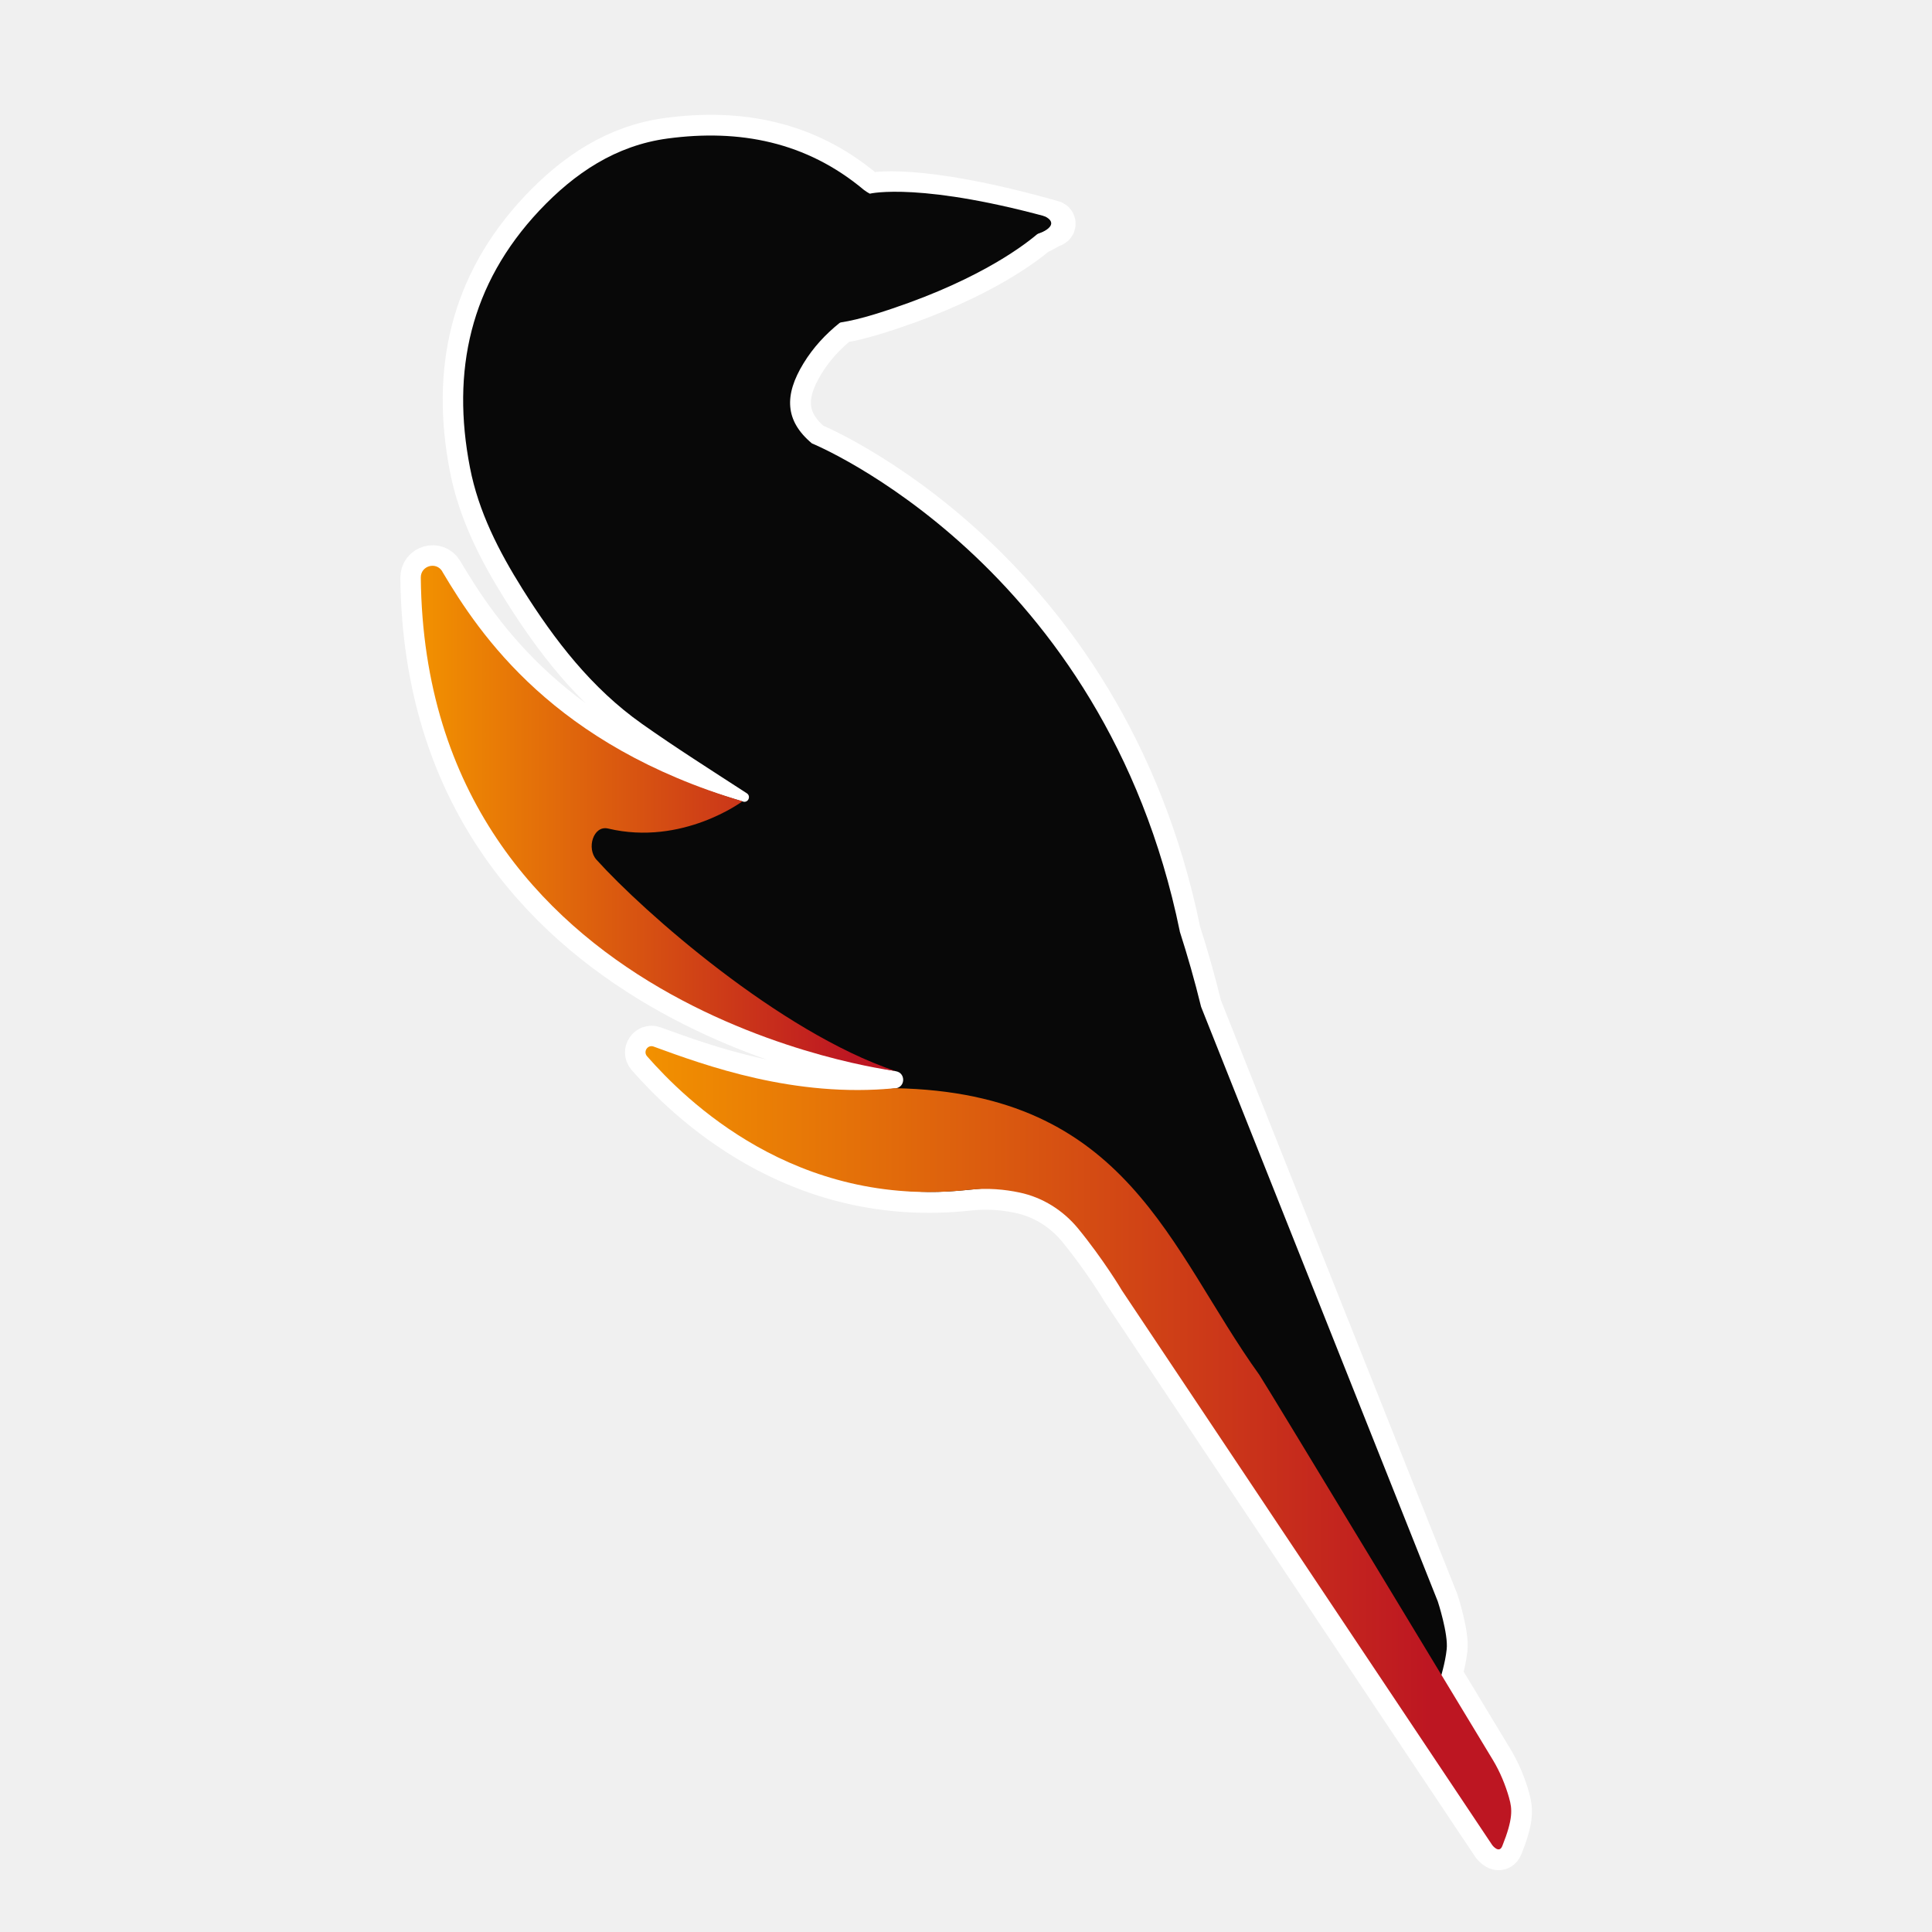
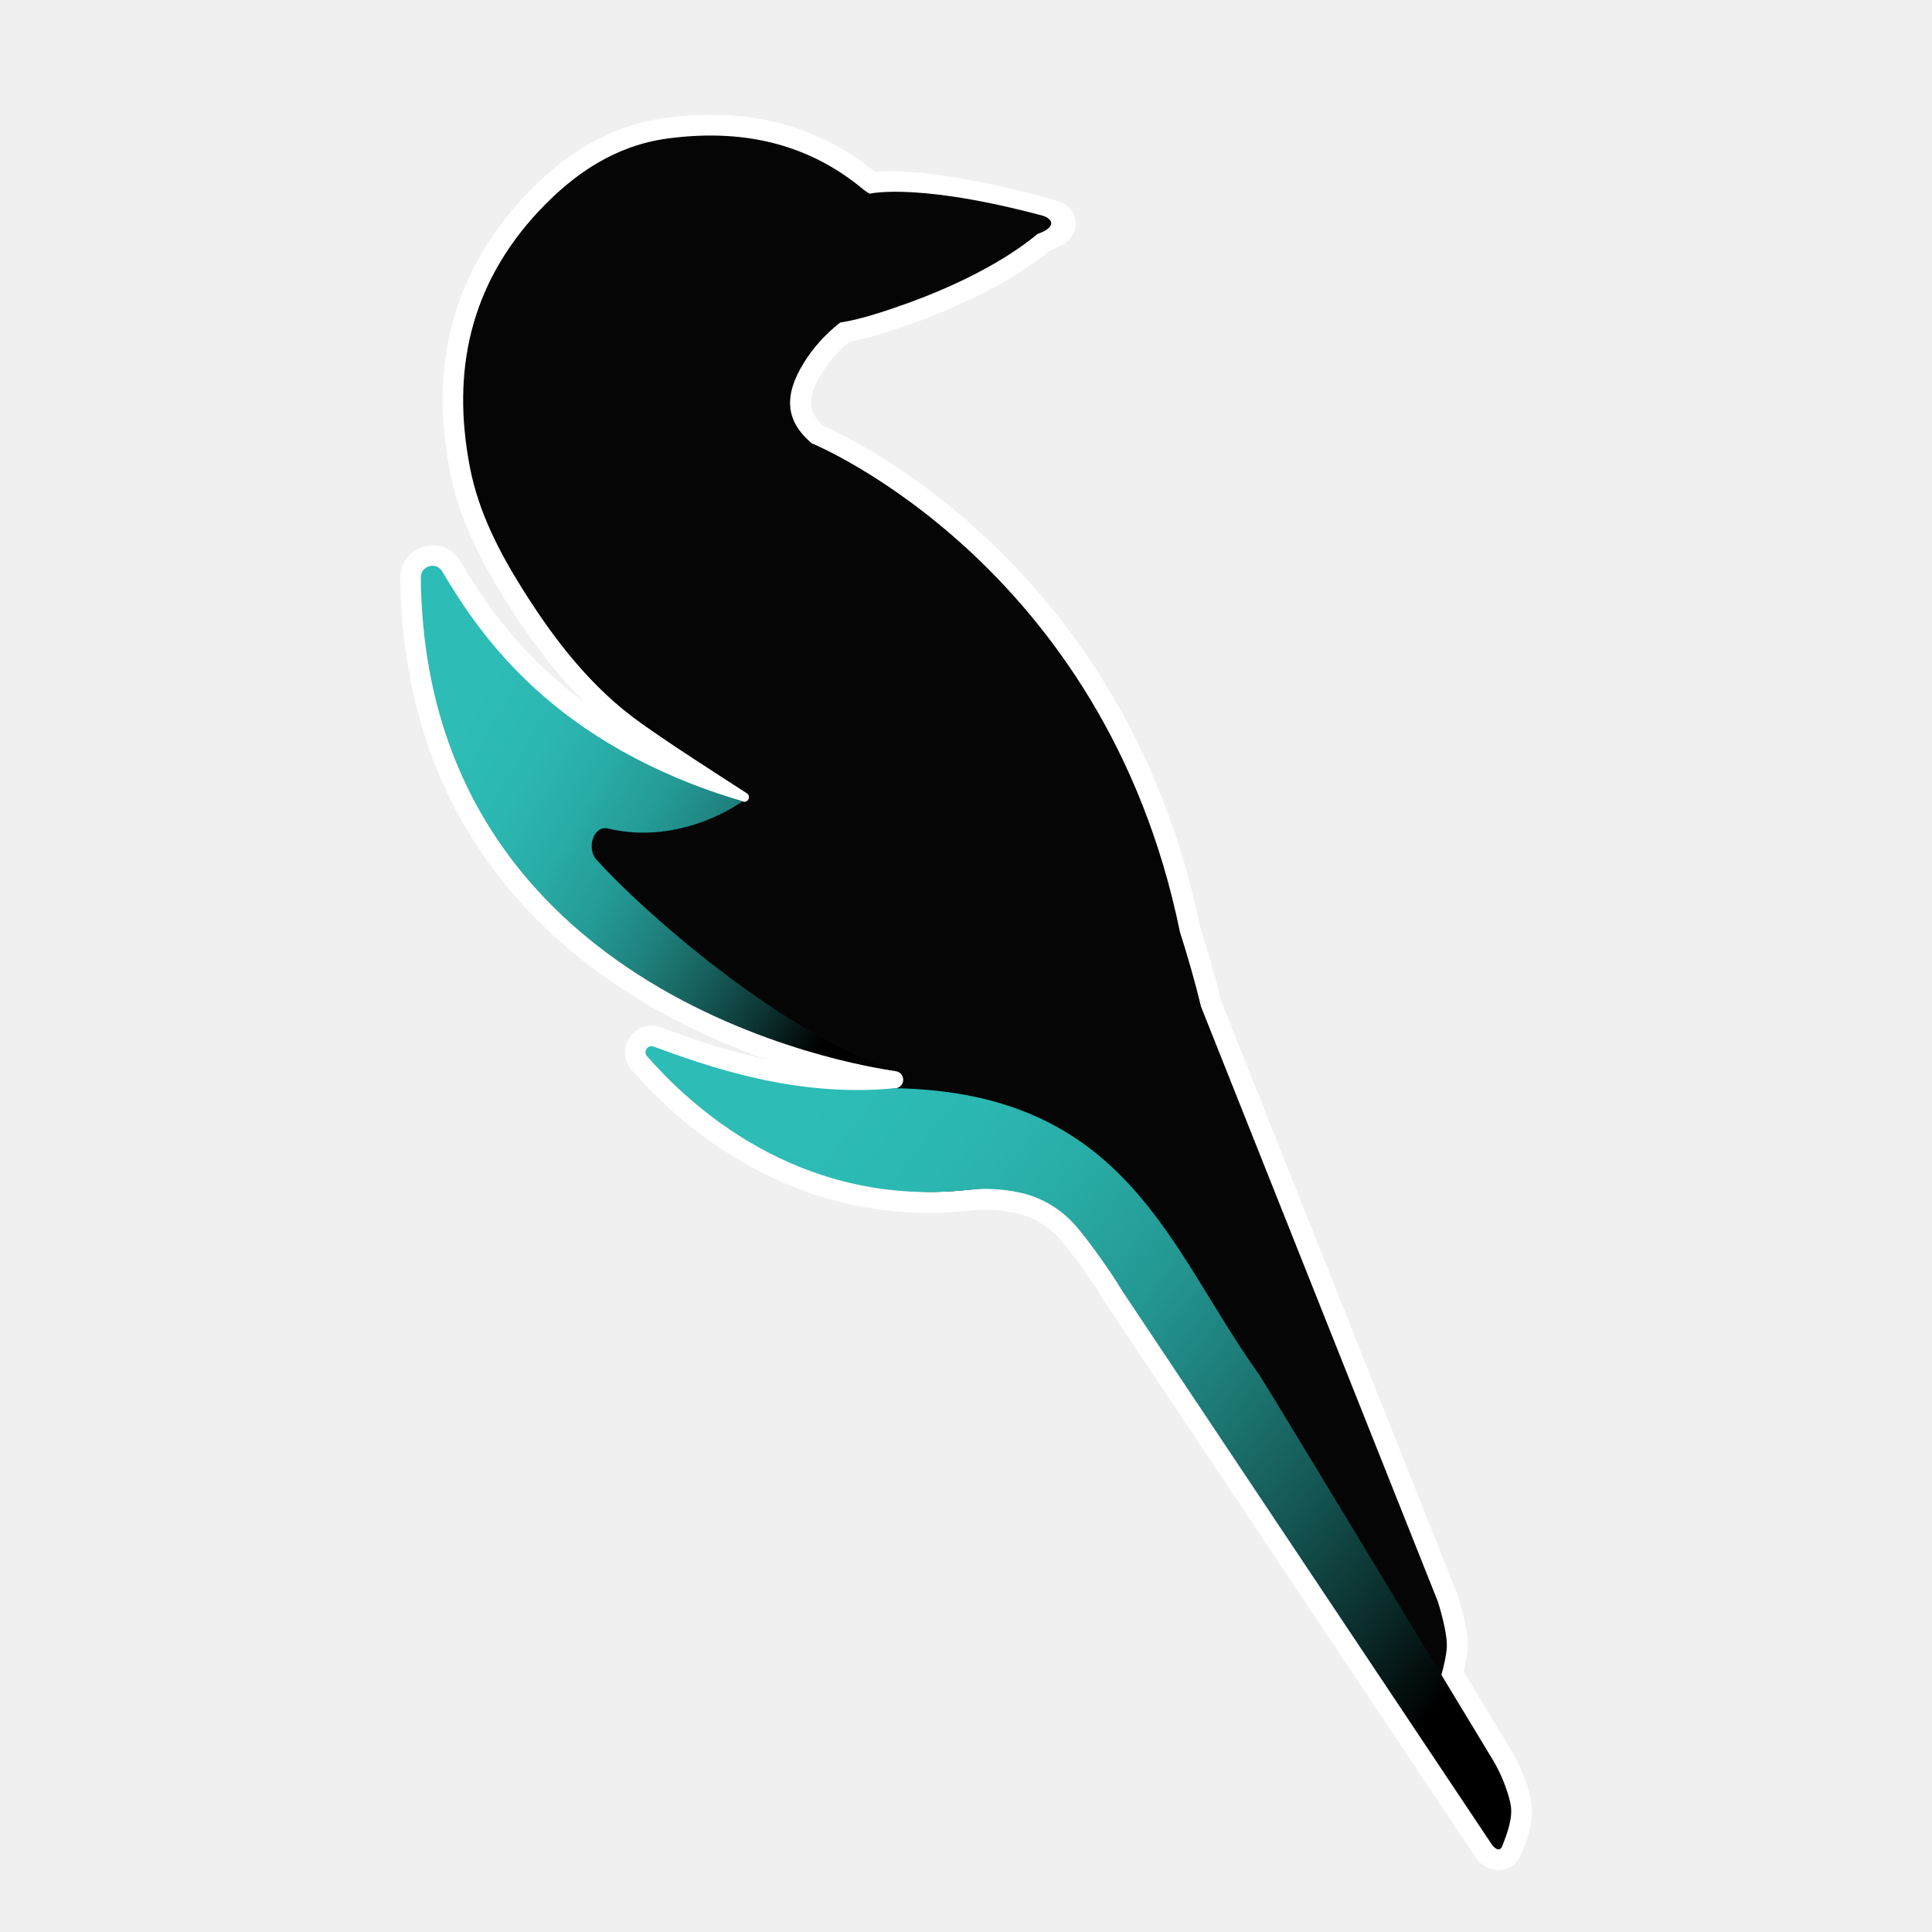
- <svg xmlns="http://www.w3.org/2000/svg" xmlns:xlink="http://www.w3.org/1999/xlink" id="a" viewBox="0 0 200 200">
+ <svg xmlns="http://www.w3.org/2000/svg" id="a" viewBox="0 0 200 200">
  <defs>
-     <style>.d{fill:#fff;}.e{fill:url(#c);}.f{fill:none;stroke:#fff;stroke-linejoin:round;stroke-width:4.27px;}.g{fill:#080808;}.h{fill:url(#b);}</style>
-     <linearGradient id="b" x1="43.56" y1="84.71" x2="92.65" y2="84.71" gradientTransform="matrix(1, 0, 0, 1, 0, 0)" gradientUnits="userSpaceOnUse">
-       <stop offset="0" stop-color="#f29100" />
-       <stop offset=".91" stop-color="#bd1622" />
+     <style>.d{fill:#fff;}.e{fill:url(#c);}.f{fill:none;stroke:#fff;stroke-linejoin:round;stroke-width:4.27px;}.g{fill:url(#b);}.h{fill:#050505;}</style>
+     <linearGradient id="b" x1="47.56" y1="75.18" x2="90.15" y2="99.58" gradientTransform="matrix(1, 0, 0, 1, 0, 0)" gradientUnits="userSpaceOnUse">
+       <stop offset="0" stop-color="#2dbcb6" />
+       <stop offset=".16" stop-color="#2cb8b2" />
+       <stop offset=".3" stop-color="#29aca7" />
+       <stop offset=".45" stop-color="#249a95" />
+       <stop offset=".59" stop-color="#1e7f7b" />
+       <stop offset=".72" stop-color="#165d5a" />
+       <stop offset=".86" stop-color="#0c3231" />
+       <stop offset=".99" stop-color="#000201" />
+       <stop offset="1" stop-color="#000" />
    </linearGradient>
-     <linearGradient id="c" x1="66.81" y1="149.88" x2="156.44" y2="149.88" xlink:href="#b" />
+     <linearGradient id="c" x1="82.72" y1="115.6" x2="153.62" y2="170.43" gradientTransform="matrix(1, 0, 0, 1, 0, 0)" gradientUnits="userSpaceOnUse">
+       <stop offset="0" stop-color="#2dbcb6" />
+       <stop offset=".15" stop-color="#2cb8b2" />
+       <stop offset=".29" stop-color="#29aca6" />
+       <stop offset=".44" stop-color="#249893" />
+       <stop offset=".58" stop-color="#1d7b77" />
+       <stop offset=".73" stop-color="#155754" />
+       <stop offset=".88" stop-color="#0a2c2a" />
+       <stop offset="1" stop-color="#000" />
+     </linearGradient>
  </defs>
  <path class="f" d="M156.23,186.13c-.39-1.37-.94-2.7-1.67-3.92,0,0-2.23-3.69-5.33-8.82,.23-.84,.44-1.71,.55-2.66,.18-1.6-.92-4.96-.92-4.96l-24.49-61.52s-.02-.04-.02-.06c-.66-2.7-1.4-5.28-2.2-7.77v-.03c-7.84-38.17-38.08-50.5-38.08-50.5-2.8-2.34-2.89-4.99-.87-8.29,1.01-1.65,2.28-3.01,3.71-4.16,.06-.05,.12-.07,.19-.08,.92-.14,2.06-.41,3.47-.84,10-3.09,15.09-6.83,16.8-8.27,.04-.03,.07-.05,.12-.07,.74-.28,.79-.47,1.54-.76,.27-.1,.23-.5-.06-.54-14.24-4.04-18.89-2.85-18.91-2.84-.22-.12-.43-.25-.62-.4-5.95-4.98-12.88-6.31-20.32-5.31-5.34,.72-9.6,3.56-13.28,7.47-7.15,7.62-9.11,16.59-7.17,26.59,.88,4.56,2.98,8.65,5.43,12.56,3.35,5.34,7.17,10.29,12.36,13.96,3.48,2.46,7.08,4.74,10.87,7.2,.46,.3,.14,1.02-.39,.86-.08-.02-.16-.05-.24-.07-19.34-5.81-26.96-17.09-30.89-23.73-.63-1.06-2.24-.6-2.23,.63,.47,45.14,49.09,51.07,49.09,51.07h0s.09,.02,.13,.02c.99,.19,.96,1.62-.04,1.76h-.09c-10.42,1.03-19.61-2.32-25-4.29-.61-.22-1.1,.51-.68,1,3.93,4.47,15.3,15.8,33.3,13.83,1.97-.22,3.75-.04,5.26,.28,2.39,.5,4.51,1.84,6.06,3.72,2.57,3.13,4.53,6.38,4.53,6.4l32.5,48.68,5.85,8.76s.71,.93,1.04,.08c1.11-2.78,1.04-3.81,.7-4.97Z" />
-   <path class="g" d="M148.66,178.77c-.61-2.98,.78-5.1,1.1-8.03,.18-1.6-.92-4.96-.92-4.96l-24.49-61.52s-.02-.04-.02-.06c-.66-2.7-1.4-5.28-2.2-7.77v-.03c-7.84-38.17-38.08-50.5-38.08-50.5-2.8-2.34-2.89-4.99-.87-8.29,1.01-1.65,2.28-3.01,3.71-4.16,.06-.05,.12-.07,.19-.08,.92-.14,2.06-.41,3.47-.84,10-3.09,15.09-6.83,16.8-8.27,.04-.03,.07-.05,.12-.07,.74-.28,1.49-.56,2.24-.85,.27-.1,.23-.5-.06-.54-14.24-4.04-19.59-2.76-19.61-2.75-.22-.12-.43-.25-.62-.4-5.95-4.98-12.88-6.31-20.32-5.31-5.34,.72-9.6,3.56-13.28,7.47-7.15,7.62-9.11,16.59-7.17,26.59,.88,4.56,2.98,8.65,5.43,12.56,3.35,5.34,7.17,10.29,12.36,13.96,3.48,2.46,7.08,4.74,10.87,7.2,.46,.3,.14,1.02-.39,.86-13.92-4.09-23.16-10.18-29.62-20.81-1.08-1.78-3.24-.88-3.16,1.2,0,0,1.34,10.27,3.69,14.99,3.75,7.52,8.99,13.98,15.78,18.82,13.07,9.32,22.98,12.54,29.16,13.72,.99,.19,.96,1.62-.04,1.76-2.46,.34-5.74,.49-12.9-.48-4.78-.65-9.84-2.59-12.5-3.65-.44-.18,.15,.76,.51,1.08,3.58,3.13,11.5,8.9,15.13,10.56,10.84,4.97,16.85,2.69,20.78,2.74,6.2,.07,8.87,4.91,12.66,10.57l31.96,47.17c.19,.34,.71,1.86,1.04,1.68-.25-1.16-.51-2.33-.76-3.54Z" />
-   <path class="h" d="M45.78,59.16c3.95,6.66,11.59,17.99,31.08,23.79,0,0-6.22,4.65-13.91,2.82-1.53-.36-2.26,2.06-1.2,3.23,4.89,5.42,18.94,17.82,30.9,21.86,0,0-48.62-5.93-49.09-51.07-.01-1.23,1.6-1.69,2.23-.63Z" />
+   <path class="h" d="M148.66,178.77c-.61-2.98,.78-5.1,1.1-8.03,.18-1.6-.92-4.96-.92-4.96l-24.49-61.52s-.02-.04-.02-.06c-.66-2.7-1.4-5.28-2.2-7.77v-.03c-7.84-38.17-38.08-50.5-38.08-50.5-2.8-2.34-2.89-4.99-.87-8.29,1.01-1.65,2.28-3.01,3.71-4.16,.06-.05,.12-.07,.19-.08,.92-.14,2.06-.41,3.47-.84,10-3.09,15.09-6.83,16.8-8.27,.04-.03,.07-.05,.12-.07,.74-.28,1.49-.56,2.24-.85,.27-.1,.23-.5-.06-.54-14.24-4.04-19.59-2.76-19.61-2.75-.22-.12-.43-.25-.62-.4-5.95-4.98-12.88-6.31-20.32-5.31-5.34,.72-9.6,3.56-13.28,7.47-7.15,7.62-9.11,16.59-7.17,26.59,.88,4.56,2.98,8.65,5.43,12.56,3.35,5.34,7.17,10.29,12.36,13.96,3.48,2.46,7.08,4.74,10.87,7.2,.46,.3,.14,1.02-.39,.86-13.92-4.09-23.16-10.18-29.62-20.81-1.08-1.78-3.24-.88-3.16,1.2,0,0,1.34,10.27,3.69,14.99,3.75,7.52,8.99,13.98,15.78,18.82,13.07,9.32,22.98,12.54,29.16,13.72,.99,.19,.96,1.62-.04,1.76-2.46,.34-5.74,.49-12.9-.48-4.78-.65-9.84-2.59-12.5-3.65-.44-.18,.15,.76,.51,1.08,3.58,3.13,11.5,8.9,15.13,10.56,10.84,4.97,16.85,2.69,20.78,2.74,6.2,.07,8.87,4.91,12.66,10.57l31.96,47.17c.19,.34,.71,1.86,1.04,1.68-.25-1.16-.51-2.33-.76-3.54Z" />
+   <path class="g" d="M45.78,59.16c3.95,6.66,11.59,17.99,31.08,23.79,0,0-6.22,4.65-13.91,2.82-1.53-.36-2.26,2.06-1.2,3.23,4.89,5.42,18.94,17.82,30.9,21.86,0,0-48.62-5.93-49.09-51.07-.01-1.23,1.6-1.69,2.23-.63Z" />
  <path class="e" d="M156.23,186.14c-.39-1.37-.94-2.7-1.67-3.92,0,0-23.72-39.24-24.19-39.89-9.34-12.97-13.57-29.23-37.71-29.68-10.42,1.02-19.61-2.34-25-4.31-.61-.22-1.1,.51-.68,1,3.93,4.47,15.3,15.8,33.3,13.83,1.97-.22,3.75-.04,5.26,.28,2.39,.5,4.51,1.84,6.06,3.72,2.57,3.13,4.53,6.38,4.53,6.4l32.5,48.68,5.85,8.76s.71,.93,1.04,.08c1.11-2.78,1.04-3.81,.7-4.97Z" />
  <path class="d" d="M107.86,22.05c-.07,.09,0,.24,.12,.27,.17,.05,1.73,.7,.12,1.61-1.51,.85,1.96-.25,1.96-.25l.34-1.45-2.02-.85-.51,.66Z" />
</svg>
